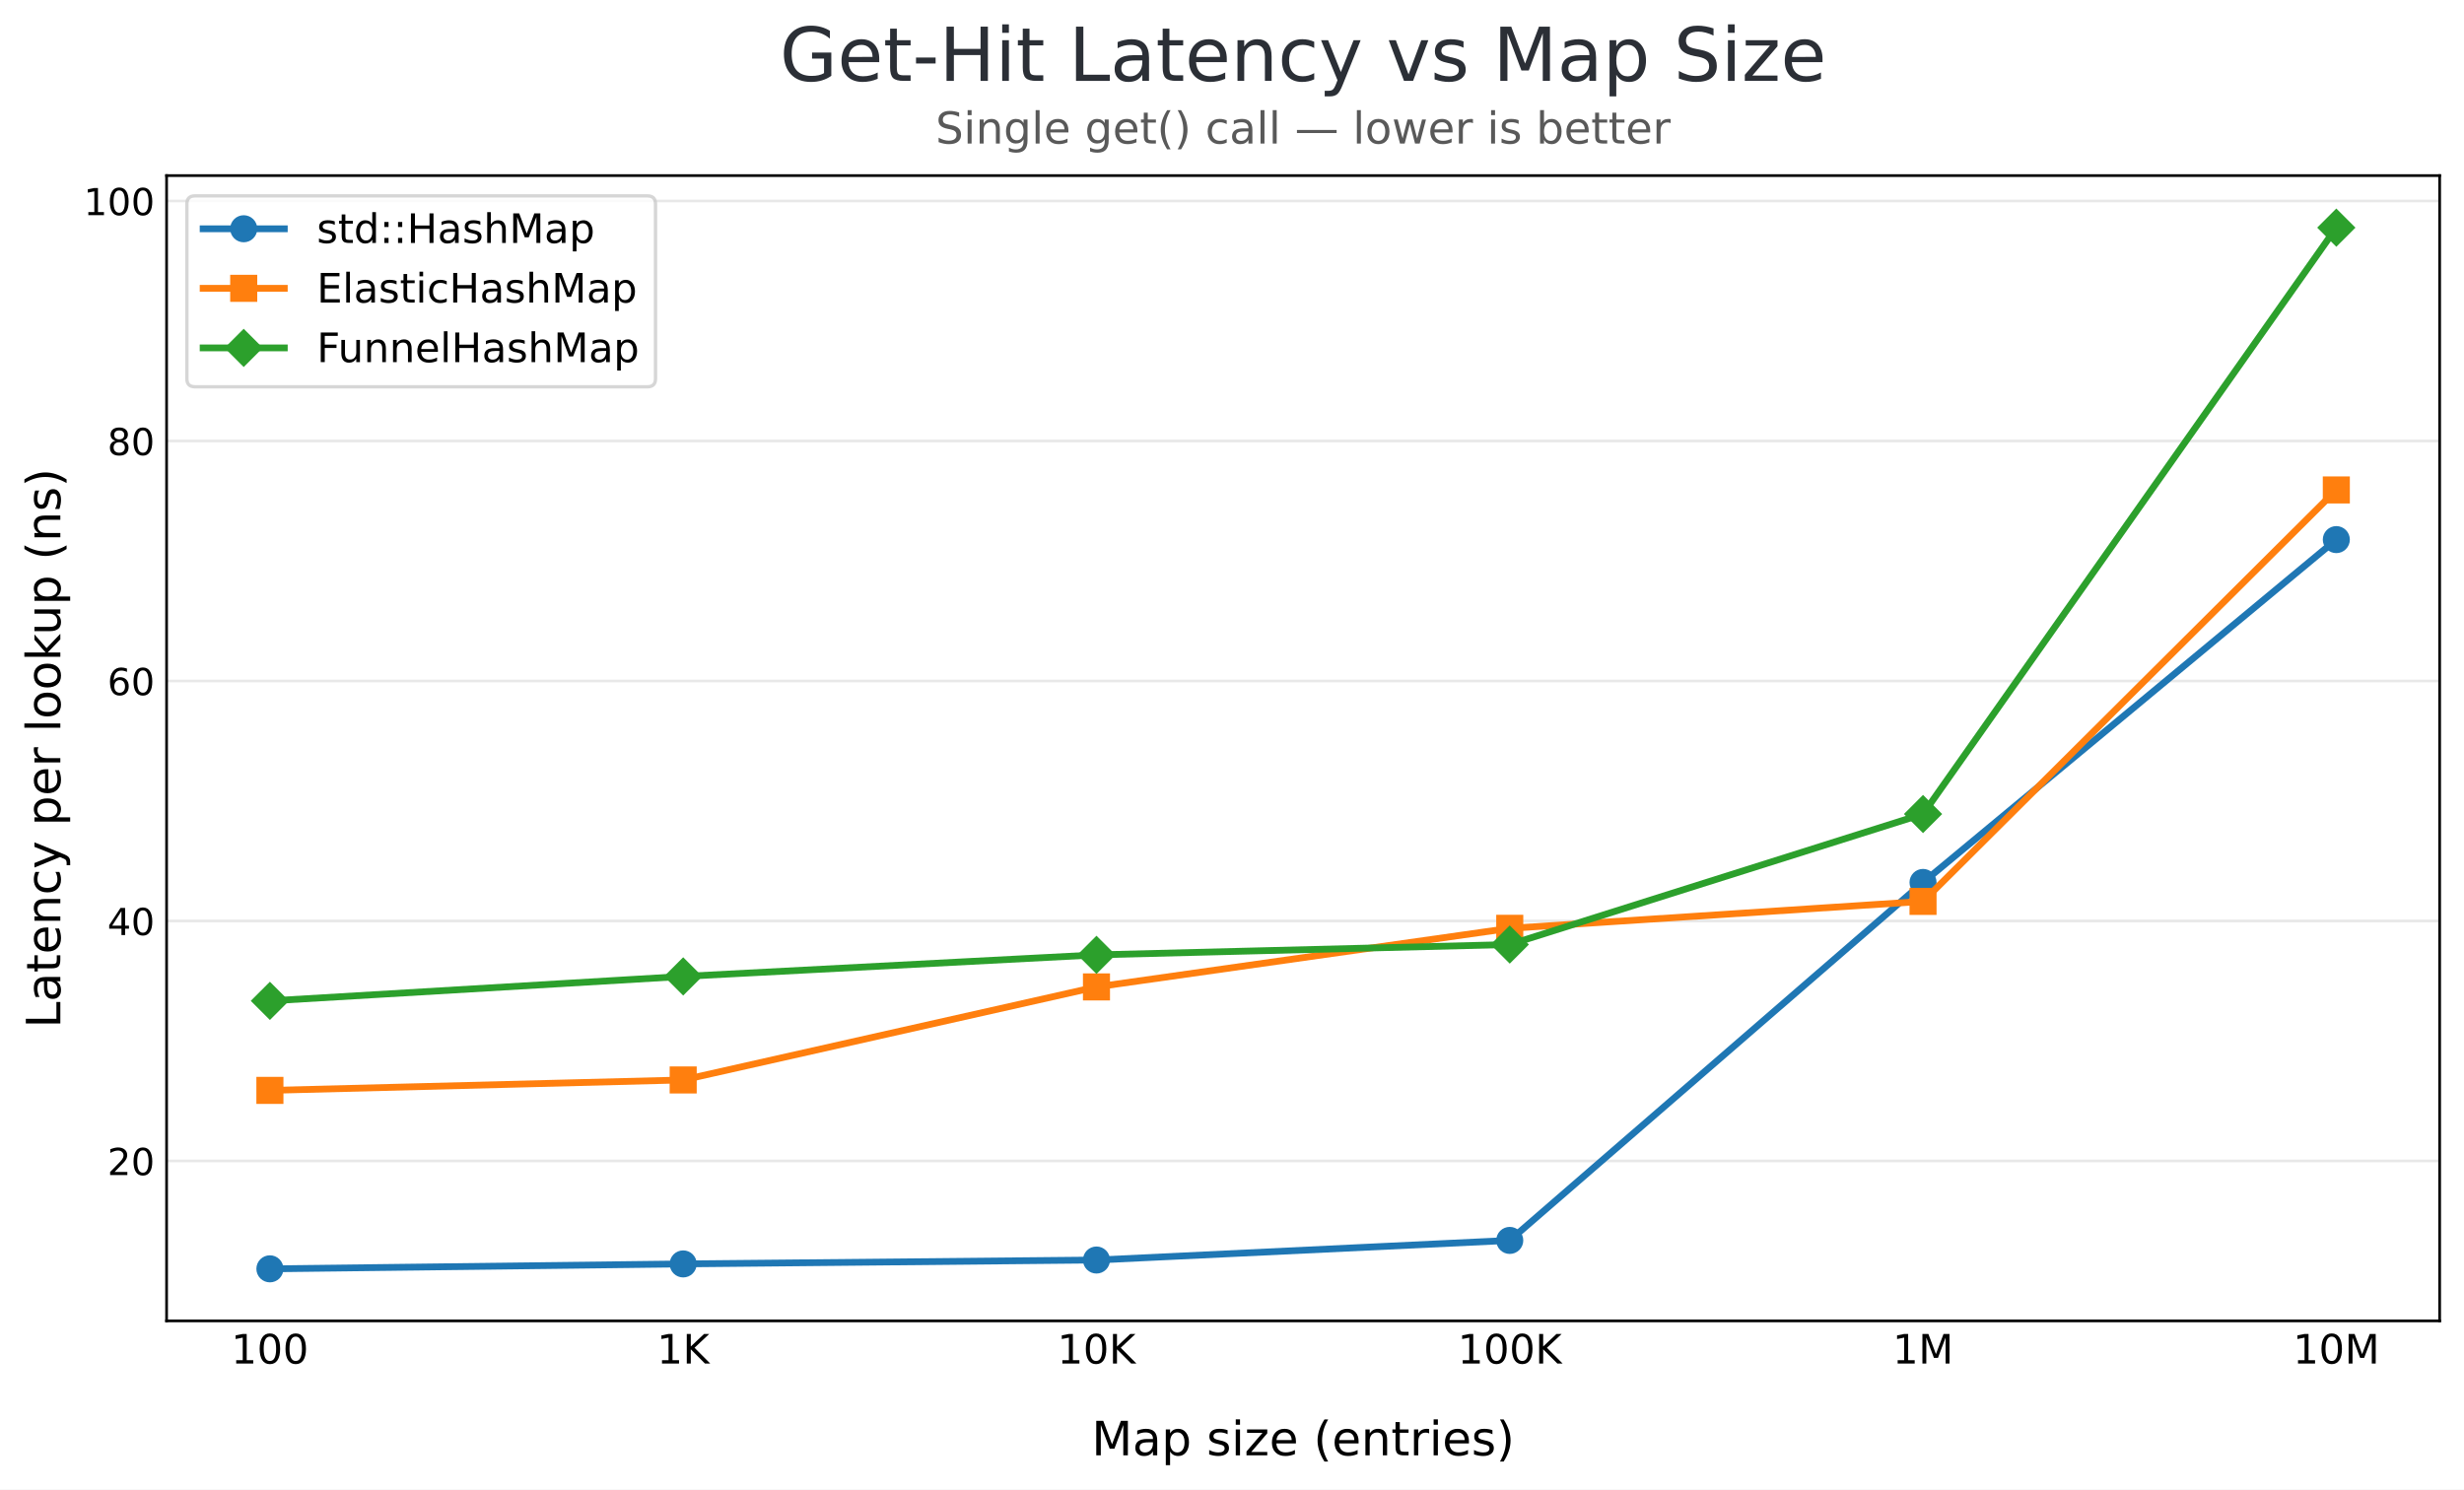
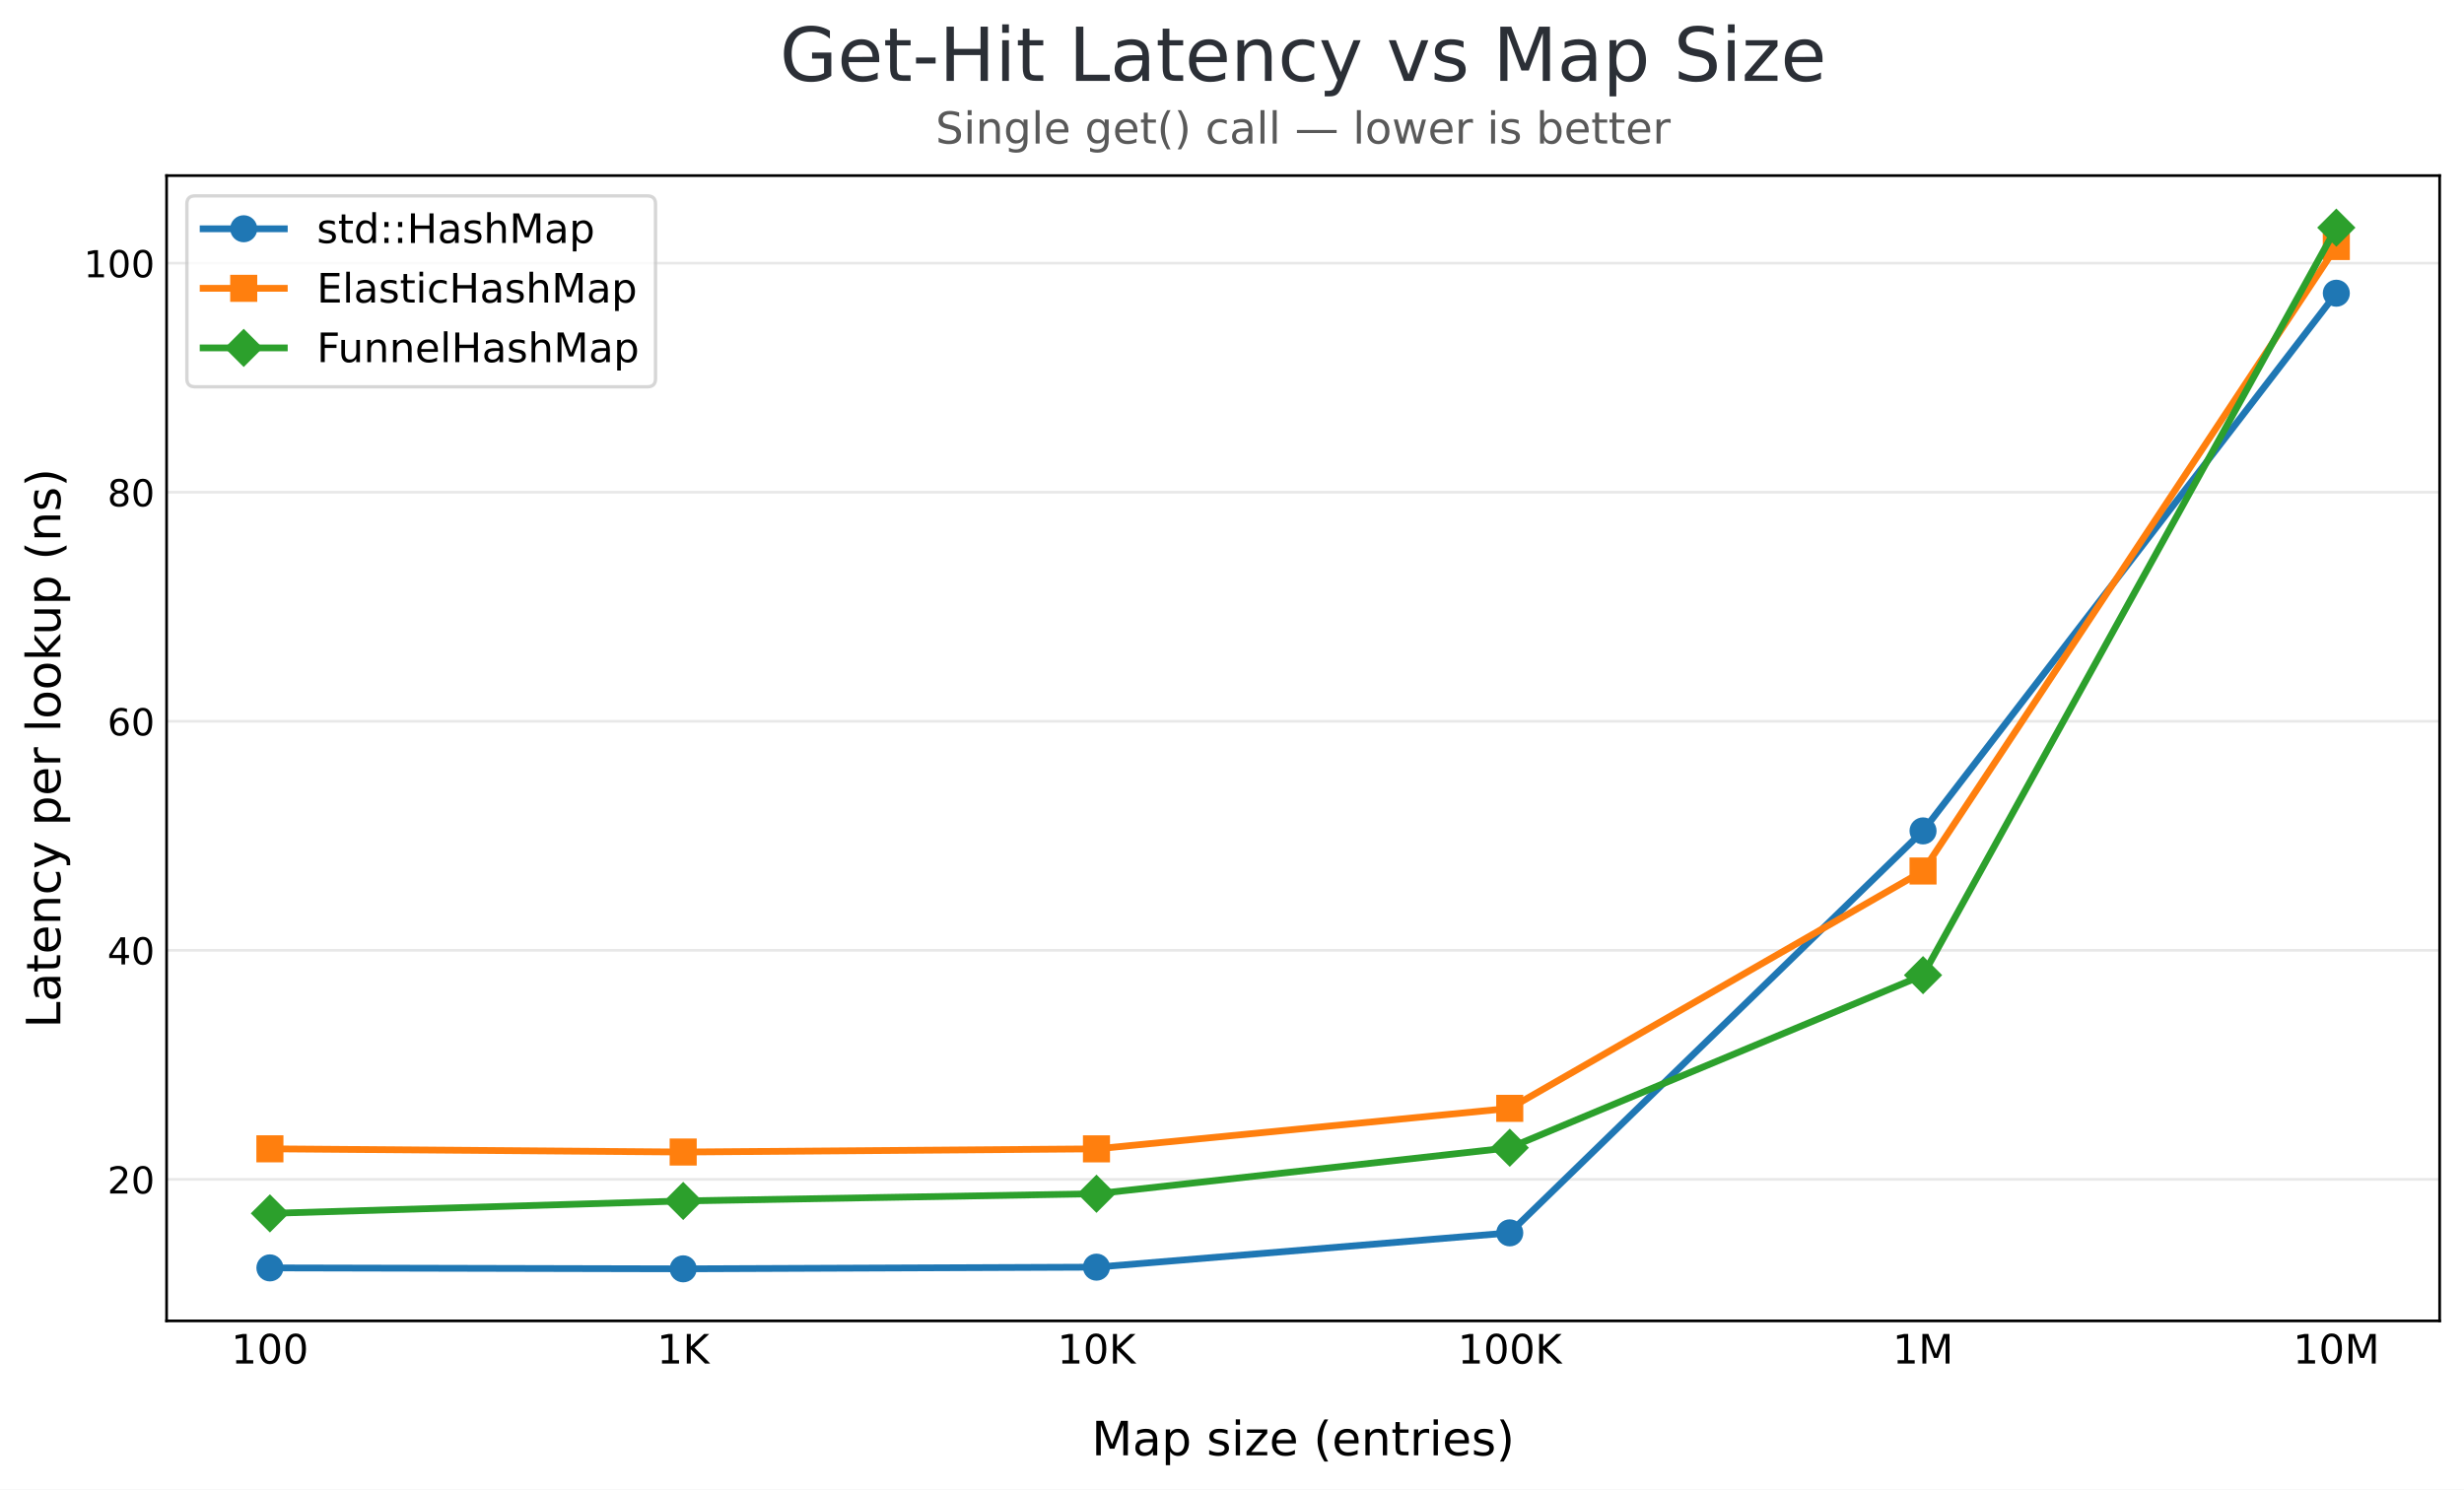
<svg xmlns="http://www.w3.org/2000/svg" xmlns:xlink="http://www.w3.org/1999/xlink" width="728.4pt" height="440.4pt" viewBox="0 0 728.4 440.4" version="1.1">
  <defs>
    <style type="text/css">*{stroke-linejoin: round; stroke-linecap: butt}</style>
  </defs>
  <g id="figure_1">
    <g id="patch_1">
      <path d="M 0 440.4  L 728.4 440.4  L 728.4 0  L 0 0  z " style="fill: #ffffff" />
    </g>
    <g id="axes_1">
      <g id="patch_2">
        <path d="M 49.246 390.536  L 721.2 390.536  L 721.2 51.917  L 49.246 51.917  z " style="fill: #ffffff" />
      </g>
      <g id="matplotlib.axis_1">
        <g id="xtick_1">
          <g id="line2d_1" />
          <g id="text_1">
            <g transform="translate(68.33648 403.1545) scale(0.12 -0.12)">
              <defs>
                <path id="DejaVuSans-31" d="M 794 531  L 1825 531  L 1825 4091  L 703 3866  L 703 4441  L 1819 4666  L 2450 4666  L 2450 531  L 3481 531  L 3481 0  L 794 0  L 794 531  z " transform="scale(0.015625)" />
                <path id="DejaVuSans-30" d="M 2034 4250  Q 1547 4250 1301 3770  Q 1056 3291 1056 2328  Q 1056 1369 1301 889  Q 1547 409 2034 409  Q 2525 409 2770 889  Q 3016 1369 3016 2328  Q 3016 3291 2770 3770  Q 2525 4250 2034 4250  z M 2034 4750  Q 2819 4750 3233 4129  Q 3647 3509 3647 2328  Q 3647 1150 3233 529  Q 2819 -91 2034 -91  Q 1250 -91 836 529  Q 422 1150 422 2328  Q 422 3509 836 4129  Q 1250 4750 2034 4750  z " transform="scale(0.015625)" />
              </defs>
              <use xlink:href="#DejaVuSans-31" />
              <use xlink:href="#DejaVuSans-30" transform="translate(63.62305 0)" />
              <use xlink:href="#DejaVuSans-30" transform="translate(127.2461 0)" />
            </g>
          </g>
        </g>
        <g id="xtick_2">
          <g id="line2d_2" />
          <g id="text_2">
            <g transform="translate(194.2102 403.1545) scale(0.12 -0.12)">
              <defs>
                <path id="DejaVuSans-4b" d="M 628 4666  L 1259 4666  L 1259 2694  L 3353 4666  L 4166 4666  L 1850 2491  L 4331 0  L 3500 0  L 1259 2247  L 1259 0  L 628 0  L 628 4666  z " transform="scale(0.015625)" />
              </defs>
              <use xlink:href="#DejaVuSans-31" />
              <use xlink:href="#DejaVuSans-4b" transform="translate(63.62305 0)" />
            </g>
          </g>
        </g>
        <g id="xtick_3">
          <g id="line2d_3" />
          <g id="text_3">
            <g transform="translate(312.5662 403.1545) scale(0.12 -0.12)">
              <use xlink:href="#DejaVuSans-31" />
              <use xlink:href="#DejaVuSans-30" transform="translate(63.62305 0)" />
              <use xlink:href="#DejaVuSans-4b" transform="translate(127.2461 0)" />
            </g>
          </g>
        </g>
        <g id="xtick_4">
          <g id="line2d_4" />
          <g id="text_4">
            <g transform="translate(430.9221 403.1545) scale(0.12 -0.12)">
              <use xlink:href="#DejaVuSans-31" />
              <use xlink:href="#DejaVuSans-30" transform="translate(63.62305 0)" />
              <use xlink:href="#DejaVuSans-30" transform="translate(127.2461 0)" />
              <use xlink:href="#DejaVuSans-4b" transform="translate(190.8691 0)" />
            </g>
          </g>
        </g>
        <g id="xtick_5">
          <g id="line2d_5" />
          <g id="text_5">
            <g transform="translate(559.4884 403.1545) scale(0.12 -0.12)">
              <defs>
                <path id="DejaVuSans-4d" d="M 628 4666  L 1569 4666  L 2759 1491  L 3956 4666  L 4897 4666  L 4897 0  L 4281 0  L 4281 4097  L 3078 897  L 2444 897  L 1241 4097  L 1241 0  L 628 0  L 628 4666  z " transform="scale(0.015625)" />
              </defs>
              <use xlink:href="#DejaVuSans-31" />
              <use xlink:href="#DejaVuSans-4d" transform="translate(63.62305 0)" />
            </g>
          </g>
        </g>
        <g id="xtick_6">
          <g id="line2d_6" />
          <g id="text_6">
            <g transform="translate(677.8443 403.1545) scale(0.12 -0.12)">
              <use xlink:href="#DejaVuSans-31" />
              <use xlink:href="#DejaVuSans-30" transform="translate(63.62305 0)" />
              <use xlink:href="#DejaVuSans-4d" transform="translate(127.2461 0)" />
            </g>
          </g>
        </g>
        <g id="text_7">
          <g transform="translate(322.7016 430.288) scale(0.14 -0.14)">
            <defs>
              <path id="DejaVuSans-61" d="M 2194 1759  Q 1497 1759 1228 1600  Q 959 1441 959 1056  Q 959 750 1161 570  Q 1363 391 1709 391  Q 2188 391 2477 730  Q 2766 1069 2766 1631  L 2766 1759  L 2194 1759  z M 3341 1997  L 3341 0  L 2766 0  L 2766 531  Q 2569 213 2275 61  Q 1981 -91 1556 -91  Q 1019 -91 701 211  Q 384 513 384 1019  Q 384 1609 779 1909  Q 1175 2209 1959 2209  L 2766 2209  L 2766 2266  Q 2766 2663 2505 2880  Q 2244 3097 1772 3097  Q 1472 3097 1187 3025  Q 903 2953 641 2809  L 641 3341  Q 956 3463 1253 3523  Q 1550 3584 1831 3584  Q 2591 3584 2966 3190  Q 3341 2797 3341 1997  z " transform="scale(0.015625)" />
              <path id="DejaVuSans-70" d="M 1159 525  L 1159 -1331  L 581 -1331  L 581 3500  L 1159 3500  L 1159 2969  Q 1341 3281 1617 3432  Q 1894 3584 2278 3584  Q 2916 3584 3314 3078  Q 3713 2572 3713 1747  Q 3713 922 3314 415  Q 2916 -91 2278 -91  Q 1894 -91 1617 61  Q 1341 213 1159 525  z M 3116 1747  Q 3116 2381 2855 2742  Q 2594 3103 2138 3103  Q 1681 3103 1420 2742  Q 1159 2381 1159 1747  Q 1159 1113 1420 752  Q 1681 391 2138 391  Q 2594 391 2855 752  Q 3116 1113 3116 1747  z " transform="scale(0.015625)" />
              <path id="DejaVuSans-20" transform="scale(0.015625)" />
              <path id="DejaVuSans-73" d="M 2834 3397  L 2834 2853  Q 2591 2978 2328 3040  Q 2066 3103 1784 3103  Q 1356 3103 1142 2972  Q 928 2841 928 2578  Q 928 2378 1081 2264  Q 1234 2150 1697 2047  L 1894 2003  Q 2506 1872 2764 1633  Q 3022 1394 3022 966  Q 3022 478 2636 193  Q 2250 -91 1575 -91  Q 1294 -91 989 -36  Q 684 19 347 128  L 347 722  Q 666 556 975 473  Q 1284 391 1588 391  Q 1994 391 2212 530  Q 2431 669 2431 922  Q 2431 1156 2273 1281  Q 2116 1406 1581 1522  L 1381 1569  Q 847 1681 609 1914  Q 372 2147 372 2553  Q 372 3047 722 3315  Q 1072 3584 1716 3584  Q 2034 3584 2315 3537  Q 2597 3491 2834 3397  z " transform="scale(0.015625)" />
              <path id="DejaVuSans-69" d="M 603 3500  L 1178 3500  L 1178 0  L 603 0  L 603 3500  z M 603 4863  L 1178 4863  L 1178 4134  L 603 4134  L 603 4863  z " transform="scale(0.015625)" />
              <path id="DejaVuSans-7a" d="M 353 3500  L 3084 3500  L 3084 2975  L 922 459  L 3084 459  L 3084 0  L 275 0  L 275 525  L 2438 3041  L 353 3041  L 353 3500  z " transform="scale(0.015625)" />
              <path id="DejaVuSans-65" d="M 3597 1894  L 3597 1613  L 953 1613  Q 991 1019 1311 708  Q 1631 397 2203 397  Q 2534 397 2845 478  Q 3156 559 3463 722  L 3463 178  Q 3153 47 2828 -22  Q 2503 -91 2169 -91  Q 1331 -91 842 396  Q 353 884 353 1716  Q 353 2575 817 3079  Q 1281 3584 2069 3584  Q 2775 3584 3186 3129  Q 3597 2675 3597 1894  z M 3022 2063  Q 3016 2534 2758 2815  Q 2500 3097 2075 3097  Q 1594 3097 1305 2825  Q 1016 2553 972 2059  L 3022 2063  z " transform="scale(0.015625)" />
              <path id="DejaVuSans-28" d="M 1984 4856  Q 1566 4138 1362 3434  Q 1159 2731 1159 2009  Q 1159 1288 1364 580  Q 1569 -128 1984 -844  L 1484 -844  Q 1016 -109 783 600  Q 550 1309 550 2009  Q 550 2706 781 3412  Q 1013 4119 1484 4856  L 1984 4856  z " transform="scale(0.015625)" />
              <path id="DejaVuSans-6e" d="M 3513 2113  L 3513 0  L 2938 0  L 2938 2094  Q 2938 2591 2744 2837  Q 2550 3084 2163 3084  Q 1697 3084 1428 2787  Q 1159 2491 1159 1978  L 1159 0  L 581 0  L 581 3500  L 1159 3500  L 1159 2956  Q 1366 3272 1645 3428  Q 1925 3584 2291 3584  Q 2894 3584 3203 3211  Q 3513 2838 3513 2113  z " transform="scale(0.015625)" />
              <path id="DejaVuSans-74" d="M 1172 4494  L 1172 3500  L 2356 3500  L 2356 3053  L 1172 3053  L 1172 1153  Q 1172 725 1289 603  Q 1406 481 1766 481  L 2356 481  L 2356 0  L 1766 0  Q 1100 0 847 248  Q 594 497 594 1153  L 594 3053  L 172 3053  L 172 3500  L 594 3500  L 594 4494  L 1172 4494  z " transform="scale(0.015625)" />
              <path id="DejaVuSans-72" d="M 2631 2963  Q 2534 3019 2420 3045  Q 2306 3072 2169 3072  Q 1681 3072 1420 2755  Q 1159 2438 1159 1844  L 1159 0  L 581 0  L 581 3500  L 1159 3500  L 1159 2956  Q 1341 3275 1631 3429  Q 1922 3584 2338 3584  Q 2397 3584 2469 3576  Q 2541 3569 2628 3553  L 2631 2963  z " transform="scale(0.015625)" />
              <path id="DejaVuSans-29" d="M 513 4856  L 1013 4856  Q 1481 4119 1714 3412  Q 1947 2706 1947 2009  Q 1947 1309 1714 600  Q 1481 -109 1013 -844  L 513 -844  Q 928 -128 1133 580  Q 1338 1288 1338 2009  Q 1338 2731 1133 3434  Q 928 4138 513 4856  z " transform="scale(0.015625)" />
            </defs>
            <use xlink:href="#DejaVuSans-4d" />
            <use xlink:href="#DejaVuSans-61" transform="translate(86.2793 0)" />
            <use xlink:href="#DejaVuSans-70" transform="translate(147.5586 0)" />
            <use xlink:href="#DejaVuSans-20" transform="translate(211.0352 0)" />
            <use xlink:href="#DejaVuSans-73" transform="translate(242.8223 0)" />
            <use xlink:href="#DejaVuSans-69" transform="translate(294.9219 0)" />
            <use xlink:href="#DejaVuSans-7a" transform="translate(322.7051 0)" />
            <use xlink:href="#DejaVuSans-65" transform="translate(375.1953 0)" />
            <use xlink:href="#DejaVuSans-20" transform="translate(436.7188 0)" />
            <use xlink:href="#DejaVuSans-28" transform="translate(468.5059 0)" />
            <use xlink:href="#DejaVuSans-65" transform="translate(507.5195 0)" />
            <use xlink:href="#DejaVuSans-6e" transform="translate(569.043 0)" />
            <use xlink:href="#DejaVuSans-74" transform="translate(632.4219 0)" />
            <use xlink:href="#DejaVuSans-72" transform="translate(671.6309 0)" />
            <use xlink:href="#DejaVuSans-69" transform="translate(712.7441 0)" />
            <use xlink:href="#DejaVuSans-65" transform="translate(740.5273 0)" />
            <use xlink:href="#DejaVuSans-73" transform="translate(802.0508 0)" />
            <use xlink:href="#DejaVuSans-29" transform="translate(854.1504 0)" />
          </g>
        </g>
      </g>
      <g id="matplotlib.axis_2">
        <g id="ytick_1">
          <g id="line2d_7">
-             <path d="M 49.246 343.244  L 721.2 343.244  " clip-path="url(#pb76a030233)" style="fill: none; stroke: #b0b0b0; stroke-opacity: 0.3; stroke-width: 0.8; stroke-linecap: square" />
+             <path d="M 49.246 348.691  L 721.2 348.691  " clip-path="url(#p85ae604ca6)" style="fill: none; stroke: #b0b0b0; stroke-opacity: 0.3; stroke-width: 0.8; stroke-linecap: square" />
          </g>
          <g id="line2d_8" />
          <g id="text_8">
-             <g transform="translate(31.74813 347.4228) scale(0.11 -0.11)">
+             <g transform="translate(31.74813 352.8701) scale(0.11 -0.11)">
              <defs>
                <path id="DejaVuSans-32" d="M 1228 531  L 3431 531  L 3431 0  L 469 0  L 469 531  Q 828 903 1448 1529  Q 2069 2156 2228 2338  Q 2531 2678 2651 2914  Q 2772 3150 2772 3378  Q 2772 3750 2511 3984  Q 2250 4219 1831 4219  Q 1534 4219 1204 4116  Q 875 4013 500 3803  L 500 4441  Q 881 4594 1212 4672  Q 1544 4750 1819 4750  Q 2544 4750 2975 4387  Q 3406 4025 3406 3419  Q 3406 3131 3298 2873  Q 3191 2616 2906 2266  Q 2828 2175 2409 1742  Q 1991 1309 1228 531  z " transform="scale(0.015625)" />
              </defs>
              <use xlink:href="#DejaVuSans-32" />
              <use xlink:href="#DejaVuSans-30" transform="translate(63.62305 0)" />
            </g>
          </g>
        </g>
        <g id="ytick_2">
          <g id="line2d_9">
-             <path d="M 49.246 272.289  L 721.2 272.289  " clip-path="url(#pb76a030233)" style="fill: none; stroke: #b0b0b0; stroke-opacity: 0.3; stroke-width: 0.8; stroke-linecap: square" />
+             <path d="M 49.246 280.969  L 721.2 280.969  " clip-path="url(#p85ae604ca6)" style="fill: none; stroke: #b0b0b0; stroke-opacity: 0.3; stroke-width: 0.8; stroke-linecap: square" />
          </g>
          <g id="line2d_10" />
          <g id="text_9">
-             <g transform="translate(31.74813 276.4683) scale(0.11 -0.11)">
+             <g transform="translate(31.74813 285.1485) scale(0.11 -0.11)">
              <defs>
                <path id="DejaVuSans-34" d="M 2419 4116  L 825 1625  L 2419 1625  L 2419 4116  z M 2253 4666  L 3047 4666  L 3047 1625  L 3713 1625  L 3713 1100  L 3047 1100  L 3047 0  L 2419 0  L 2419 1100  L 313 1100  L 313 1709  L 2253 4666  z " transform="scale(0.015625)" />
              </defs>
              <use xlink:href="#DejaVuSans-34" />
              <use xlink:href="#DejaVuSans-30" transform="translate(63.62305 0)" />
            </g>
          </g>
        </g>
        <g id="ytick_3">
          <g id="line2d_11">
-             <path d="M 49.246 201.335  L 721.2 201.335  " clip-path="url(#pb76a030233)" style="fill: none; stroke: #b0b0b0; stroke-opacity: 0.3; stroke-width: 0.8; stroke-linecap: square" />
+             <path d="M 49.246 213.248  L 721.2 213.248  " clip-path="url(#p85ae604ca6)" style="fill: none; stroke: #b0b0b0; stroke-opacity: 0.3; stroke-width: 0.8; stroke-linecap: square" />
          </g>
          <g id="line2d_12" />
          <g id="text_10">
-             <g transform="translate(31.74813 205.5137) scale(0.11 -0.11)">
+             <g transform="translate(31.74813 217.4269) scale(0.11 -0.11)">
              <defs>
                <path id="DejaVuSans-36" d="M 2113 2584  Q 1688 2584 1439 2293  Q 1191 2003 1191 1497  Q 1191 994 1439 701  Q 1688 409 2113 409  Q 2538 409 2786 701  Q 3034 994 3034 1497  Q 3034 2003 2786 2293  Q 2538 2584 2113 2584  z M 3366 4563  L 3366 3988  Q 3128 4100 2886 4159  Q 2644 4219 2406 4219  Q 1781 4219 1451 3797  Q 1122 3375 1075 2522  Q 1259 2794 1537 2939  Q 1816 3084 2150 3084  Q 2853 3084 3261 2657  Q 3669 2231 3669 1497  Q 3669 778 3244 343  Q 2819 -91 2113 -91  Q 1303 -91 875 529  Q 447 1150 447 2328  Q 447 3434 972 4092  Q 1497 4750 2381 4750  Q 2619 4750 2861 4703  Q 3103 4656 3366 4563  z " transform="scale(0.015625)" />
              </defs>
              <use xlink:href="#DejaVuSans-36" />
              <use xlink:href="#DejaVuSans-30" transform="translate(63.62305 0)" />
            </g>
          </g>
        </g>
        <g id="ytick_4">
          <g id="line2d_13">
-             <path d="M 49.246 130.38  L 721.2 130.38  " clip-path="url(#pb76a030233)" style="fill: none; stroke: #b0b0b0; stroke-opacity: 0.3; stroke-width: 0.8; stroke-linecap: square" />
+             <path d="M 49.246 145.526  L 721.2 145.526  " clip-path="url(#p85ae604ca6)" style="fill: none; stroke: #b0b0b0; stroke-opacity: 0.3; stroke-width: 0.8; stroke-linecap: square" />
          </g>
          <g id="line2d_14" />
          <g id="text_11">
-             <g transform="translate(31.74813 134.5592) scale(0.11 -0.11)">
+             <g transform="translate(31.74813 149.7053) scale(0.11 -0.11)">
              <defs>
                <path id="DejaVuSans-38" d="M 2034 2216  Q 1584 2216 1326 1975  Q 1069 1734 1069 1313  Q 1069 891 1326 650  Q 1584 409 2034 409  Q 2484 409 2743 651  Q 3003 894 3003 1313  Q 3003 1734 2745 1975  Q 2488 2216 2034 2216  z M 1403 2484  Q 997 2584 770 2862  Q 544 3141 544 3541  Q 544 4100 942 4425  Q 1341 4750 2034 4750  Q 2731 4750 3128 4425  Q 3525 4100 3525 3541  Q 3525 3141 3298 2862  Q 3072 2584 2669 2484  Q 3125 2378 3379 2068  Q 3634 1759 3634 1313  Q 3634 634 3220 271  Q 2806 -91 2034 -91  Q 1263 -91 848 271  Q 434 634 434 1313  Q 434 1759 690 2068  Q 947 2378 1403 2484  z M 1172 3481  Q 1172 3119 1398 2916  Q 1625 2713 2034 2713  Q 2441 2713 2670 2916  Q 2900 3119 2900 3481  Q 2900 3844 2670 4047  Q 2441 4250 2034 4250  Q 1625 4250 1398 4047  Q 1172 3844 1172 3481  z " transform="scale(0.015625)" />
              </defs>
              <use xlink:href="#DejaVuSans-38" />
              <use xlink:href="#DejaVuSans-30" transform="translate(63.62305 0)" />
            </g>
          </g>
        </g>
        <g id="ytick_5">
          <g id="line2d_15">
-             <path d="M 49.246 59.426  L 721.2 59.426  " clip-path="url(#pb76a030233)" style="fill: none; stroke: #b0b0b0; stroke-opacity: 0.3; stroke-width: 0.8; stroke-linecap: square" />
+             <path d="M 49.246 77.805  L 721.2 77.805  " clip-path="url(#p85ae604ca6)" style="fill: none; stroke: #b0b0b0; stroke-opacity: 0.3; stroke-width: 0.8; stroke-linecap: square" />
          </g>
          <g id="line2d_16" />
          <g id="text_12">
-             <g transform="translate(24.74938 63.60468) scale(0.11 -0.11)">
+             <g transform="translate(24.74938 81.98366) scale(0.11 -0.11)">
              <use xlink:href="#DejaVuSans-31" />
              <use xlink:href="#DejaVuSans-30" transform="translate(63.62305 0)" />
              <use xlink:href="#DejaVuSans-30" transform="translate(127.2461 0)" />
            </g>
          </g>
        </g>
        <g id="text_13">
          <g transform="translate(17.83781 303.9698) rotate(-90) scale(0.14 -0.14)">
            <defs>
              <path id="DejaVuSans-4c" d="M 628 4666  L 1259 4666  L 1259 531  L 3531 531  L 3531 0  L 628 0  L 628 4666  z " transform="scale(0.015625)" />
              <path id="DejaVuSans-63" d="M 3122 3366  L 3122 2828  Q 2878 2963 2633 3030  Q 2388 3097 2138 3097  Q 1578 3097 1268 2742  Q 959 2388 959 1747  Q 959 1106 1268 751  Q 1578 397 2138 397  Q 2388 397 2633 464  Q 2878 531 3122 666  L 3122 134  Q 2881 22 2623 -34  Q 2366 -91 2075 -91  Q 1284 -91 818 406  Q 353 903 353 1747  Q 353 2603 823 3093  Q 1294 3584 2113 3584  Q 2378 3584 2631 3529  Q 2884 3475 3122 3366  z " transform="scale(0.015625)" />
              <path id="DejaVuSans-79" d="M 2059 -325  Q 1816 -950 1584 -1140  Q 1353 -1331 966 -1331  L 506 -1331  L 506 -850  L 844 -850  Q 1081 -850 1212 -737  Q 1344 -625 1503 -206  L 1606 56  L 191 3500  L 800 3500  L 1894 763  L 2988 3500  L 3597 3500  L 2059 -325  z " transform="scale(0.015625)" />
              <path id="DejaVuSans-6c" d="M 603 4863  L 1178 4863  L 1178 0  L 603 0  L 603 4863  z " transform="scale(0.015625)" />
              <path id="DejaVuSans-6f" d="M 1959 3097  Q 1497 3097 1228 2736  Q 959 2375 959 1747  Q 959 1119 1226 758  Q 1494 397 1959 397  Q 2419 397 2687 759  Q 2956 1122 2956 1747  Q 2956 2369 2687 2733  Q 2419 3097 1959 3097  z M 1959 3584  Q 2709 3584 3137 3096  Q 3566 2609 3566 1747  Q 3566 888 3137 398  Q 2709 -91 1959 -91  Q 1206 -91 779 398  Q 353 888 353 1747  Q 353 2609 779 3096  Q 1206 3584 1959 3584  z " transform="scale(0.015625)" />
              <path id="DejaVuSans-6b" d="M 581 4863  L 1159 4863  L 1159 1991  L 2875 3500  L 3609 3500  L 1753 1863  L 3688 0  L 2938 0  L 1159 1709  L 1159 0  L 581 0  L 581 4863  z " transform="scale(0.015625)" />
              <path id="DejaVuSans-75" d="M 544 1381  L 544 3500  L 1119 3500  L 1119 1403  Q 1119 906 1312 657  Q 1506 409 1894 409  Q 2359 409 2629 706  Q 2900 1003 2900 1516  L 2900 3500  L 3475 3500  L 3475 0  L 2900 0  L 2900 538  Q 2691 219 2414 64  Q 2138 -91 1772 -91  Q 1169 -91 856 284  Q 544 659 544 1381  z M 1991 3584  L 1991 3584  z " transform="scale(0.015625)" />
            </defs>
            <use xlink:href="#DejaVuSans-4c" />
            <use xlink:href="#DejaVuSans-61" transform="translate(55.71289 0)" />
            <use xlink:href="#DejaVuSans-74" transform="translate(116.9922 0)" />
            <use xlink:href="#DejaVuSans-65" transform="translate(156.2012 0)" />
            <use xlink:href="#DejaVuSans-6e" transform="translate(217.7246 0)" />
            <use xlink:href="#DejaVuSans-63" transform="translate(281.1035 0)" />
            <use xlink:href="#DejaVuSans-79" transform="translate(336.084 0)" />
            <use xlink:href="#DejaVuSans-20" transform="translate(395.2637 0)" />
            <use xlink:href="#DejaVuSans-70" transform="translate(427.0508 0)" />
            <use xlink:href="#DejaVuSans-65" transform="translate(490.5273 0)" />
            <use xlink:href="#DejaVuSans-72" transform="translate(552.0508 0)" />
            <use xlink:href="#DejaVuSans-20" transform="translate(593.1641 0)" />
            <use xlink:href="#DejaVuSans-6c" transform="translate(624.9512 0)" />
            <use xlink:href="#DejaVuSans-6f" transform="translate(652.7344 0)" />
            <use xlink:href="#DejaVuSans-6f" transform="translate(713.916 0)" />
            <use xlink:href="#DejaVuSans-6b" transform="translate(775.0977 0)" />
            <use xlink:href="#DejaVuSans-75" transform="translate(829.8828 0)" />
            <use xlink:href="#DejaVuSans-70" transform="translate(893.2617 0)" />
            <use xlink:href="#DejaVuSans-20" transform="translate(956.7383 0)" />
            <use xlink:href="#DejaVuSans-28" transform="translate(988.5254 0)" />
            <use xlink:href="#DejaVuSans-6e" transform="translate(1027.539 0)" />
            <use xlink:href="#DejaVuSans-73" transform="translate(1090.918 0)" />
            <use xlink:href="#DejaVuSans-29" transform="translate(1143.018 0)" />
          </g>
        </g>
      </g>
      <g id="line2d_17">
-         <path d="M 79.789 375.145  L 201.962 373.692  L 324.136 372.541  L 446.309 366.743  L 568.483 260.902  L 690.656 159.541  " clip-path="url(#pb76a030233)" style="fill: none; stroke: #1f77b4; stroke-width: 2; stroke-linecap: square" />
+         <path d="M 79.789 374.866  L 201.962 375.145  L 324.136 374.649  L 446.309 364.51  L 568.483 245.666  L 690.656 86.691  " clip-path="url(#p85ae604ca6)" style="fill: none; stroke: #1f77b4; stroke-width: 2; stroke-linecap: square" />
        <defs>
-           <path id="m461aa94da5" d="M 0 3.5  C 0.928 3.5 1.819 3.131 2.475 2.475  C 3.131 1.819 3.5 0.928 3.5 0  C 3.5 -0.928 3.131 -1.819 2.475 -2.475  C 1.819 -3.131 0.928 -3.5 0 -3.5  C -0.928 -3.5 -1.819 -3.131 -2.475 -2.475  C -3.131 -1.819 -3.5 -0.928 -3.5 0  C -3.5 0.928 -3.131 1.819 -2.475 2.475  C -1.819 3.131 -0.928 3.5 0 3.5  z " style="stroke: #1f77b4" />
+           <path id="mef3c2334e2" d="M 0 3.5  C 0.928 3.5 1.819 3.131 2.475 2.475  C 3.131 1.819 3.5 0.928 3.5 0  C 3.5 -0.928 3.131 -1.819 2.475 -2.475  C 1.819 -3.131 0.928 -3.5 0 -3.5  C -0.928 -3.5 -1.819 -3.131 -2.475 -2.475  C -3.131 -1.819 -3.5 -0.928 -3.5 0  C -3.5 0.928 -3.131 1.819 -2.475 2.475  C -1.819 3.131 -0.928 3.5 0 3.5  z " style="stroke: #1f77b4" />
        </defs>
-         <g clip-path="url(#pb76a030233)">
-           <use xlink:href="#m461aa94da5" x="79.789" y="375.145" style="fill: #1f77b4; stroke: #1f77b4" />
-           <use xlink:href="#m461aa94da5" x="201.962" y="373.692" style="fill: #1f77b4; stroke: #1f77b4" />
-           <use xlink:href="#m461aa94da5" x="324.136" y="372.541" style="fill: #1f77b4; stroke: #1f77b4" />
-           <use xlink:href="#m461aa94da5" x="446.309" y="366.743" style="fill: #1f77b4; stroke: #1f77b4" />
-           <use xlink:href="#m461aa94da5" x="568.483" y="260.902" style="fill: #1f77b4; stroke: #1f77b4" />
-           <use xlink:href="#m461aa94da5" x="690.656" y="159.541" style="fill: #1f77b4; stroke: #1f77b4" />
+         <g clip-path="url(#p85ae604ca6)">
+           <use xlink:href="#mef3c2334e2" x="79.789" y="374.866" style="fill: #1f77b4; stroke: #1f77b4" />
+           <use xlink:href="#mef3c2334e2" x="201.962" y="375.145" style="fill: #1f77b4; stroke: #1f77b4" />
+           <use xlink:href="#mef3c2334e2" x="324.136" y="374.649" style="fill: #1f77b4; stroke: #1f77b4" />
+           <use xlink:href="#mef3c2334e2" x="446.309" y="364.51" style="fill: #1f77b4; stroke: #1f77b4" />
+           <use xlink:href="#mef3c2334e2" x="568.483" y="245.666" style="fill: #1f77b4; stroke: #1f77b4" />
+           <use xlink:href="#mef3c2334e2" x="690.656" y="86.691" style="fill: #1f77b4; stroke: #1f77b4" />
        </g>
      </g>
      <g id="line2d_18">
-         <path d="M 79.789 322.386  L 201.962 319.302  L 324.136 291.793  L 446.309 274.467  L 568.483 266.508  L 690.656 144.858  " clip-path="url(#pb76a030233)" style="fill: none; stroke: #ff7f0e; stroke-width: 2; stroke-linecap: square" />
+         <path d="M 79.789 339.663  L 201.962 340.613  L 324.136 339.674  L 446.309 327.697  L 568.483 257.521  L 690.656 72.886  " clip-path="url(#p85ae604ca6)" style="fill: none; stroke: #ff7f0e; stroke-width: 2; stroke-linecap: square" />
        <defs>
-           <path id="m111a88107f" d="M -3.5 3.5  L 3.5 3.5  L 3.5 -3.5  L -3.5 -3.5  z " style="stroke: #ff7f0e; stroke-linejoin: miter" />
+           <path id="m32552e65c8" d="M -3.5 3.5  L 3.5 3.5  L 3.5 -3.5  L -3.5 -3.5  z " style="stroke: #ff7f0e; stroke-linejoin: miter" />
        </defs>
-         <g clip-path="url(#pb76a030233)">
-           <use xlink:href="#m111a88107f" x="79.789" y="322.386" style="fill: #ff7f0e; stroke: #ff7f0e; stroke-linejoin: miter" />
-           <use xlink:href="#m111a88107f" x="201.962" y="319.302" style="fill: #ff7f0e; stroke: #ff7f0e; stroke-linejoin: miter" />
-           <use xlink:href="#m111a88107f" x="324.136" y="291.793" style="fill: #ff7f0e; stroke: #ff7f0e; stroke-linejoin: miter" />
-           <use xlink:href="#m111a88107f" x="446.309" y="274.467" style="fill: #ff7f0e; stroke: #ff7f0e; stroke-linejoin: miter" />
-           <use xlink:href="#m111a88107f" x="568.483" y="266.508" style="fill: #ff7f0e; stroke: #ff7f0e; stroke-linejoin: miter" />
-           <use xlink:href="#m111a88107f" x="690.656" y="144.858" style="fill: #ff7f0e; stroke: #ff7f0e; stroke-linejoin: miter" />
+         <g clip-path="url(#p85ae604ca6)">
+           <use xlink:href="#m32552e65c8" x="79.789" y="339.663" style="fill: #ff7f0e; stroke: #ff7f0e; stroke-linejoin: miter" />
+           <use xlink:href="#m32552e65c8" x="201.962" y="340.613" style="fill: #ff7f0e; stroke: #ff7f0e; stroke-linejoin: miter" />
+           <use xlink:href="#m32552e65c8" x="324.136" y="339.674" style="fill: #ff7f0e; stroke: #ff7f0e; stroke-linejoin: miter" />
+           <use xlink:href="#m32552e65c8" x="446.309" y="327.697" style="fill: #ff7f0e; stroke: #ff7f0e; stroke-linejoin: miter" />
+           <use xlink:href="#m32552e65c8" x="568.483" y="257.521" style="fill: #ff7f0e; stroke: #ff7f0e; stroke-linejoin: miter" />
+           <use xlink:href="#m32552e65c8" x="690.656" y="72.886" style="fill: #ff7f0e; stroke: #ff7f0e; stroke-linejoin: miter" />
        </g>
      </g>
      <g id="line2d_19">
-         <path d="M 79.789 295.916  L 201.962 288.686  L 324.136 282.314  L 446.309 279.259  L 568.483 240.675  L 690.656 67.308  " clip-path="url(#pb76a030233)" style="fill: none; stroke: #2ca02c; stroke-width: 2; stroke-linecap: square" />
+         <path d="M 79.789 358.753  L 201.962 355.073  L 324.136 352.946  L 446.309 339.342  L 568.483 288.314  L 690.656 67.308  " clip-path="url(#p85ae604ca6)" style="fill: none; stroke: #2ca02c; stroke-width: 2; stroke-linecap: square" />
        <defs>
-           <path id="mcc39448382" d="M -0 4.95  L 4.95 0  L 0 -4.95  L -4.95 -0  z " style="stroke: #2ca02c; stroke-linejoin: miter" />
+           <path id="mef0c81fada" d="M -0 4.95  L 4.95 0  L 0 -4.95  L -4.95 -0  z " style="stroke: #2ca02c; stroke-linejoin: miter" />
        </defs>
-         <g clip-path="url(#pb76a030233)">
-           <use xlink:href="#mcc39448382" x="79.789" y="295.916" style="fill: #2ca02c; stroke: #2ca02c; stroke-linejoin: miter" />
-           <use xlink:href="#mcc39448382" x="201.962" y="288.686" style="fill: #2ca02c; stroke: #2ca02c; stroke-linejoin: miter" />
-           <use xlink:href="#mcc39448382" x="324.136" y="282.314" style="fill: #2ca02c; stroke: #2ca02c; stroke-linejoin: miter" />
-           <use xlink:href="#mcc39448382" x="446.309" y="279.259" style="fill: #2ca02c; stroke: #2ca02c; stroke-linejoin: miter" />
-           <use xlink:href="#mcc39448382" x="568.483" y="240.675" style="fill: #2ca02c; stroke: #2ca02c; stroke-linejoin: miter" />
-           <use xlink:href="#mcc39448382" x="690.656" y="67.308" style="fill: #2ca02c; stroke: #2ca02c; stroke-linejoin: miter" />
+         <g clip-path="url(#p85ae604ca6)">
+           <use xlink:href="#mef0c81fada" x="79.789" y="358.753" style="fill: #2ca02c; stroke: #2ca02c; stroke-linejoin: miter" />
+           <use xlink:href="#mef0c81fada" x="201.962" y="355.073" style="fill: #2ca02c; stroke: #2ca02c; stroke-linejoin: miter" />
+           <use xlink:href="#mef0c81fada" x="324.136" y="352.946" style="fill: #2ca02c; stroke: #2ca02c; stroke-linejoin: miter" />
+           <use xlink:href="#mef0c81fada" x="446.309" y="339.342" style="fill: #2ca02c; stroke: #2ca02c; stroke-linejoin: miter" />
+           <use xlink:href="#mef0c81fada" x="568.483" y="288.314" style="fill: #2ca02c; stroke: #2ca02c; stroke-linejoin: miter" />
+           <use xlink:href="#mef0c81fada" x="690.656" y="67.308" style="fill: #2ca02c; stroke: #2ca02c; stroke-linejoin: miter" />
        </g>
      </g>
      <g id="patch_3">
        <path d="M 49.246 390.536  L 49.246 51.917  " style="fill: none; stroke: #000000; stroke-width: 0.8; stroke-linejoin: miter; stroke-linecap: square" />
      </g>
      <g id="patch_4">
        <path d="M 721.2 390.536  L 721.2 51.917  " style="fill: none; stroke: #000000; stroke-width: 0.8; stroke-linejoin: miter; stroke-linecap: square" />
      </g>
      <g id="patch_5">
        <path d="M 49.246 390.536  L 721.2 390.536  " style="fill: none; stroke: #000000; stroke-width: 0.8; stroke-linejoin: miter; stroke-linecap: square" />
      </g>
      <g id="patch_6">
        <path d="M 49.246 51.917  L 721.2 51.917  " style="fill: none; stroke: #000000; stroke-width: 0.8; stroke-linejoin: miter; stroke-linecap: square" />
      </g>
      <g id="text_14">
        <g style="fill: #595959" transform="translate(276.573 42.44057) scale(0.13 -0.13)">
          <defs>
            <path id="DejaVuSans-53" d="M 3425 4513  L 3425 3897  Q 3066 4069 2747 4153  Q 2428 4238 2131 4238  Q 1616 4238 1336 4038  Q 1056 3838 1056 3469  Q 1056 3159 1242 3001  Q 1428 2844 1947 2747  L 2328 2669  Q 3034 2534 3370 2195  Q 3706 1856 3706 1288  Q 3706 609 3251 259  Q 2797 -91 1919 -91  Q 1588 -91 1214 -16  Q 841 59 441 206  L 441 856  Q 825 641 1194 531  Q 1563 422 1919 422  Q 2459 422 2753 634  Q 3047 847 3047 1241  Q 3047 1584 2836 1778  Q 2625 1972 2144 2069  L 1759 2144  Q 1053 2284 737 2584  Q 422 2884 422 3419  Q 422 4038 858 4394  Q 1294 4750 2059 4750  Q 2388 4750 2728 4690  Q 3069 4631 3425 4513  z " transform="scale(0.015625)" />
            <path id="DejaVuSans-67" d="M 2906 1791  Q 2906 2416 2648 2759  Q 2391 3103 1925 3103  Q 1463 3103 1205 2759  Q 947 2416 947 1791  Q 947 1169 1205 825  Q 1463 481 1925 481  Q 2391 481 2648 825  Q 2906 1169 2906 1791  z M 3481 434  Q 3481 -459 3084 -895  Q 2688 -1331 1869 -1331  Q 1566 -1331 1297 -1286  Q 1028 -1241 775 -1147  L 775 -588  Q 1028 -725 1275 -790  Q 1522 -856 1778 -856  Q 2344 -856 2625 -561  Q 2906 -266 2906 331  L 2906 616  Q 2728 306 2450 153  Q 2172 0 1784 0  Q 1141 0 747 490  Q 353 981 353 1791  Q 353 2603 747 3093  Q 1141 3584 1784 3584  Q 2172 3584 2450 3431  Q 2728 3278 2906 2969  L 2906 3500  L 3481 3500  L 3481 434  z " transform="scale(0.015625)" />
            <path id="DejaVuSans-2014" d="M 313 1978  L 6088 1978  L 6088 1528  L 313 1528  L 313 1978  z " transform="scale(0.015625)" />
            <path id="DejaVuSans-77" d="M 269 3500  L 844 3500  L 1563 769  L 2278 3500  L 2956 3500  L 3675 769  L 4391 3500  L 4966 3500  L 4050 0  L 3372 0  L 2619 2869  L 1863 0  L 1184 0  L 269 3500  z " transform="scale(0.015625)" />
            <path id="DejaVuSans-62" d="M 3116 1747  Q 3116 2381 2855 2742  Q 2594 3103 2138 3103  Q 1681 3103 1420 2742  Q 1159 2381 1159 1747  Q 1159 1113 1420 752  Q 1681 391 2138 391  Q 2594 391 2855 752  Q 3116 1113 3116 1747  z M 1159 2969  Q 1341 3281 1617 3432  Q 1894 3584 2278 3584  Q 2916 3584 3314 3078  Q 3713 2572 3713 1747  Q 3713 922 3314 415  Q 2916 -91 2278 -91  Q 1894 -91 1617 61  Q 1341 213 1159 525  L 1159 0  L 581 0  L 581 4863  L 1159 4863  L 1159 2969  z " transform="scale(0.015625)" />
          </defs>
          <use xlink:href="#DejaVuSans-53" />
          <use xlink:href="#DejaVuSans-69" transform="translate(63.47656 0)" />
          <use xlink:href="#DejaVuSans-6e" transform="translate(91.25977 0)" />
          <use xlink:href="#DejaVuSans-67" transform="translate(154.6387 0)" />
          <use xlink:href="#DejaVuSans-6c" transform="translate(218.1152 0)" />
          <use xlink:href="#DejaVuSans-65" transform="translate(245.8984 0)" />
          <use xlink:href="#DejaVuSans-20" transform="translate(307.4219 0)" />
          <use xlink:href="#DejaVuSans-67" transform="translate(339.209 0)" />
          <use xlink:href="#DejaVuSans-65" transform="translate(402.6855 0)" />
          <use xlink:href="#DejaVuSans-74" transform="translate(464.209 0)" />
          <use xlink:href="#DejaVuSans-28" transform="translate(503.418 0)" />
          <use xlink:href="#DejaVuSans-29" transform="translate(542.4316 0)" />
          <use xlink:href="#DejaVuSans-20" transform="translate(581.4453 0)" />
          <use xlink:href="#DejaVuSans-63" transform="translate(613.2324 0)" />
          <use xlink:href="#DejaVuSans-61" transform="translate(668.2129 0)" />
          <use xlink:href="#DejaVuSans-6c" transform="translate(729.4922 0)" />
          <use xlink:href="#DejaVuSans-6c" transform="translate(757.2754 0)" />
          <use xlink:href="#DejaVuSans-20" transform="translate(785.0586 0)" />
          <use xlink:href="#DejaVuSans-2014" transform="translate(816.8457 0)" />
          <use xlink:href="#DejaVuSans-20" transform="translate(916.8457 0)" />
          <use xlink:href="#DejaVuSans-6c" transform="translate(948.6328 0)" />
          <use xlink:href="#DejaVuSans-6f" transform="translate(976.416 0)" />
          <use xlink:href="#DejaVuSans-77" transform="translate(1037.598 0)" />
          <use xlink:href="#DejaVuSans-65" transform="translate(1119.385 0)" />
          <use xlink:href="#DejaVuSans-72" transform="translate(1180.908 0)" />
          <use xlink:href="#DejaVuSans-20" transform="translate(1222.021 0)" />
          <use xlink:href="#DejaVuSans-69" transform="translate(1253.809 0)" />
          <use xlink:href="#DejaVuSans-73" transform="translate(1281.592 0)" />
          <use xlink:href="#DejaVuSans-20" transform="translate(1333.691 0)" />
          <use xlink:href="#DejaVuSans-62" transform="translate(1365.479 0)" />
          <use xlink:href="#DejaVuSans-65" transform="translate(1428.955 0)" />
          <use xlink:href="#DejaVuSans-74" transform="translate(1490.479 0)" />
          <use xlink:href="#DejaVuSans-74" transform="translate(1529.688 0)" />
          <use xlink:href="#DejaVuSans-65" transform="translate(1568.896 0)" />
          <use xlink:href="#DejaVuSans-72" transform="translate(1630.42 0)" />
        </g>
      </g>
      <g id="text_15">
        <g style="fill: #2b2f36" transform="translate(230.5076 23.91656) scale(0.22 -0.22)">
          <defs>
            <path id="DejaVuSans-47" d="M 3809 666  L 3809 1919  L 2778 1919  L 2778 2438  L 4434 2438  L 4434 434  Q 4069 175 3628 42  Q 3188 -91 2688 -91  Q 1594 -91 976 548  Q 359 1188 359 2328  Q 359 3472 976 4111  Q 1594 4750 2688 4750  Q 3144 4750 3555 4637  Q 3966 4525 4313 4306  L 4313 3634  Q 3963 3931 3569 4081  Q 3175 4231 2741 4231  Q 1884 4231 1454 3753  Q 1025 3275 1025 2328  Q 1025 1384 1454 906  Q 1884 428 2741 428  Q 3075 428 3337 486  Q 3600 544 3809 666  z " transform="scale(0.015625)" />
            <path id="DejaVuSans-2d" d="M 313 2009  L 1997 2009  L 1997 1497  L 313 1497  L 313 2009  z " transform="scale(0.015625)" />
            <path id="DejaVuSans-48" d="M 628 4666  L 1259 4666  L 1259 2753  L 3553 2753  L 3553 4666  L 4184 4666  L 4184 0  L 3553 0  L 3553 2222  L 1259 2222  L 1259 0  L 628 0  L 628 4666  z " transform="scale(0.015625)" />
            <path id="DejaVuSans-76" d="M 191 3500  L 800 3500  L 1894 563  L 2988 3500  L 3597 3500  L 2284 0  L 1503 0  L 191 3500  z " transform="scale(0.015625)" />
          </defs>
          <use xlink:href="#DejaVuSans-47" />
          <use xlink:href="#DejaVuSans-65" transform="translate(77.49023 0)" />
          <use xlink:href="#DejaVuSans-74" transform="translate(139.0137 0)" />
          <use xlink:href="#DejaVuSans-2d" transform="translate(178.2227 0)" />
          <use xlink:href="#DejaVuSans-48" transform="translate(214.3066 0)" />
          <use xlink:href="#DejaVuSans-69" transform="translate(289.502 0)" />
          <use xlink:href="#DejaVuSans-74" transform="translate(317.2852 0)" />
          <use xlink:href="#DejaVuSans-20" transform="translate(356.4941 0)" />
          <use xlink:href="#DejaVuSans-4c" transform="translate(388.2812 0)" />
          <use xlink:href="#DejaVuSans-61" transform="translate(443.9941 0)" />
          <use xlink:href="#DejaVuSans-74" transform="translate(505.2734 0)" />
          <use xlink:href="#DejaVuSans-65" transform="translate(544.4824 0)" />
          <use xlink:href="#DejaVuSans-6e" transform="translate(606.0059 0)" />
          <use xlink:href="#DejaVuSans-63" transform="translate(669.3848 0)" />
          <use xlink:href="#DejaVuSans-79" transform="translate(724.3652 0)" />
          <use xlink:href="#DejaVuSans-20" transform="translate(783.5449 0)" />
          <use xlink:href="#DejaVuSans-76" transform="translate(815.332 0)" />
          <use xlink:href="#DejaVuSans-73" transform="translate(874.5117 0)" />
          <use xlink:href="#DejaVuSans-20" transform="translate(926.6113 0)" />
          <use xlink:href="#DejaVuSans-4d" transform="translate(958.3984 0)" />
          <use xlink:href="#DejaVuSans-61" transform="translate(1044.678 0)" />
          <use xlink:href="#DejaVuSans-70" transform="translate(1105.957 0)" />
          <use xlink:href="#DejaVuSans-20" transform="translate(1169.434 0)" />
          <use xlink:href="#DejaVuSans-53" transform="translate(1201.221 0)" />
          <use xlink:href="#DejaVuSans-69" transform="translate(1264.697 0)" />
          <use xlink:href="#DejaVuSans-7a" transform="translate(1292.48 0)" />
          <use xlink:href="#DejaVuSans-65" transform="translate(1344.971 0)" />
        </g>
      </g>
      <g id="legend_1">
        <g id="patch_7">
          <path d="M 57.646 114.358  L 191.38 114.358  Q 193.78 114.358 193.78 111.958  L 193.78 60.317  Q 193.78 57.917 191.38 57.917  L 57.646 57.917  Q 55.246 57.917 55.246 60.317  L 55.246 111.958  Q 55.246 114.358 57.646 114.358  z " style="fill: #ffffff; opacity: 0.8; stroke: #cccccc; stroke-linejoin: miter" />
        </g>
        <g id="line2d_20">
          <path d="M 60.046 67.635  L 72.046 67.635  L 84.046 67.635  " style="fill: none; stroke: #1f77b4; stroke-width: 2; stroke-linecap: square" />
          <g>
-             <use xlink:href="#m461aa94da5" x="72.046" y="67.635" style="fill: #1f77b4; stroke: #1f77b4" />
+             <use xlink:href="#mef3c2334e2" x="72.046" y="67.635" style="fill: #1f77b4; stroke: #1f77b4" />
          </g>
        </g>
        <g id="text_16">
          <g transform="translate(93.64562 71.83469) scale(0.12 -0.12)">
            <defs>
              <path id="DejaVuSans-64" d="M 2906 2969  L 2906 4863  L 3481 4863  L 3481 0  L 2906 0  L 2906 525  Q 2725 213 2448 61  Q 2172 -91 1784 -91  Q 1150 -91 751 415  Q 353 922 353 1747  Q 353 2572 751 3078  Q 1150 3584 1784 3584  Q 2172 3584 2448 3432  Q 2725 3281 2906 2969  z M 947 1747  Q 947 1113 1208 752  Q 1469 391 1925 391  Q 2381 391 2643 752  Q 2906 1113 2906 1747  Q 2906 2381 2643 2742  Q 2381 3103 1925 3103  Q 1469 3103 1208 2742  Q 947 2381 947 1747  z " transform="scale(0.015625)" />
              <path id="DejaVuSans-3a" d="M 750 794  L 1409 794  L 1409 0  L 750 0  L 750 794  z M 750 3309  L 1409 3309  L 1409 2516  L 750 2516  L 750 3309  z " transform="scale(0.015625)" />
              <path id="DejaVuSans-68" d="M 3513 2113  L 3513 0  L 2938 0  L 2938 2094  Q 2938 2591 2744 2837  Q 2550 3084 2163 3084  Q 1697 3084 1428 2787  Q 1159 2491 1159 1978  L 1159 0  L 581 0  L 581 4863  L 1159 4863  L 1159 2956  Q 1366 3272 1645 3428  Q 1925 3584 2291 3584  Q 2894 3584 3203 3211  Q 3513 2838 3513 2113  z " transform="scale(0.015625)" />
            </defs>
            <use xlink:href="#DejaVuSans-73" />
            <use xlink:href="#DejaVuSans-74" transform="translate(52.09961 0)" />
            <use xlink:href="#DejaVuSans-64" transform="translate(91.30859 0)" />
            <use xlink:href="#DejaVuSans-3a" transform="translate(154.7852 0)" />
            <use xlink:href="#DejaVuSans-3a" transform="translate(188.4766 0)" />
            <use xlink:href="#DejaVuSans-48" transform="translate(222.168 0)" />
            <use xlink:href="#DejaVuSans-61" transform="translate(297.3633 0)" />
            <use xlink:href="#DejaVuSans-73" transform="translate(358.6426 0)" />
            <use xlink:href="#DejaVuSans-68" transform="translate(410.7422 0)" />
            <use xlink:href="#DejaVuSans-4d" transform="translate(474.1211 0)" />
            <use xlink:href="#DejaVuSans-61" transform="translate(560.4004 0)" />
            <use xlink:href="#DejaVuSans-70" transform="translate(621.6797 0)" />
          </g>
        </g>
        <g id="line2d_21">
          <path d="M 60.046 85.248  L 72.046 85.248  L 84.046 85.248  " style="fill: none; stroke: #ff7f0e; stroke-width: 2; stroke-linecap: square" />
          <g>
-             <use xlink:href="#m111a88107f" x="72.046" y="85.248" style="fill: #ff7f0e; stroke: #ff7f0e; stroke-linejoin: miter" />
+             <use xlink:href="#m32552e65c8" x="72.046" y="85.248" style="fill: #ff7f0e; stroke: #ff7f0e; stroke-linejoin: miter" />
          </g>
        </g>
        <g id="text_17">
          <g transform="translate(93.64562 89.44844) scale(0.12 -0.12)">
            <defs>
              <path id="DejaVuSans-45" d="M 628 4666  L 3578 4666  L 3578 4134  L 1259 4134  L 1259 2753  L 3481 2753  L 3481 2222  L 1259 2222  L 1259 531  L 3634 531  L 3634 0  L 628 0  L 628 4666  z " transform="scale(0.015625)" />
            </defs>
            <use xlink:href="#DejaVuSans-45" />
            <use xlink:href="#DejaVuSans-6c" transform="translate(63.18359 0)" />
            <use xlink:href="#DejaVuSans-61" transform="translate(90.9668 0)" />
            <use xlink:href="#DejaVuSans-73" transform="translate(152.2461 0)" />
            <use xlink:href="#DejaVuSans-74" transform="translate(204.3457 0)" />
            <use xlink:href="#DejaVuSans-69" transform="translate(243.5547 0)" />
            <use xlink:href="#DejaVuSans-63" transform="translate(271.3379 0)" />
            <use xlink:href="#DejaVuSans-48" transform="translate(326.3184 0)" />
            <use xlink:href="#DejaVuSans-61" transform="translate(401.5137 0)" />
            <use xlink:href="#DejaVuSans-73" transform="translate(462.793 0)" />
            <use xlink:href="#DejaVuSans-68" transform="translate(514.8926 0)" />
            <use xlink:href="#DejaVuSans-4d" transform="translate(578.2715 0)" />
            <use xlink:href="#DejaVuSans-61" transform="translate(664.5508 0)" />
            <use xlink:href="#DejaVuSans-70" transform="translate(725.8301 0)" />
          </g>
        </g>
        <g id="line2d_22">
          <path d="M 60.046 102.862  L 72.046 102.862  L 84.046 102.862  " style="fill: none; stroke: #2ca02c; stroke-width: 2; stroke-linecap: square" />
          <g>
-             <use xlink:href="#mcc39448382" x="72.046" y="102.862" style="fill: #2ca02c; stroke: #2ca02c; stroke-linejoin: miter" />
+             <use xlink:href="#mef0c81fada" x="72.046" y="102.862" style="fill: #2ca02c; stroke: #2ca02c; stroke-linejoin: miter" />
          </g>
        </g>
        <g id="text_18">
          <g transform="translate(93.64562 107.0622) scale(0.12 -0.12)">
            <defs>
              <path id="DejaVuSans-46" d="M 628 4666  L 3309 4666  L 3309 4134  L 1259 4134  L 1259 2759  L 3109 2759  L 3109 2228  L 1259 2228  L 1259 0  L 628 0  L 628 4666  z " transform="scale(0.015625)" />
            </defs>
            <use xlink:href="#DejaVuSans-46" />
            <use xlink:href="#DejaVuSans-75" transform="translate(52.01953 0)" />
            <use xlink:href="#DejaVuSans-6e" transform="translate(115.3984 0)" />
            <use xlink:href="#DejaVuSans-6e" transform="translate(178.7773 0)" />
            <use xlink:href="#DejaVuSans-65" transform="translate(242.1562 0)" />
            <use xlink:href="#DejaVuSans-6c" transform="translate(303.6797 0)" />
            <use xlink:href="#DejaVuSans-48" transform="translate(331.4629 0)" />
            <use xlink:href="#DejaVuSans-61" transform="translate(406.6582 0)" />
            <use xlink:href="#DejaVuSans-73" transform="translate(467.9375 0)" />
            <use xlink:href="#DejaVuSans-68" transform="translate(520.0371 0)" />
            <use xlink:href="#DejaVuSans-4d" transform="translate(583.416 0)" />
            <use xlink:href="#DejaVuSans-61" transform="translate(669.6953 0)" />
            <use xlink:href="#DejaVuSans-70" transform="translate(730.9746 0)" />
          </g>
        </g>
      </g>
    </g>
  </g>
  <defs>
-     <clipPath id="pb76a030233">
+     <clipPath id="p85ae604ca6">
      <rect x="49.246" y="51.917" width="671.954" height="338.62" />
    </clipPath>
  </defs>
</svg>
